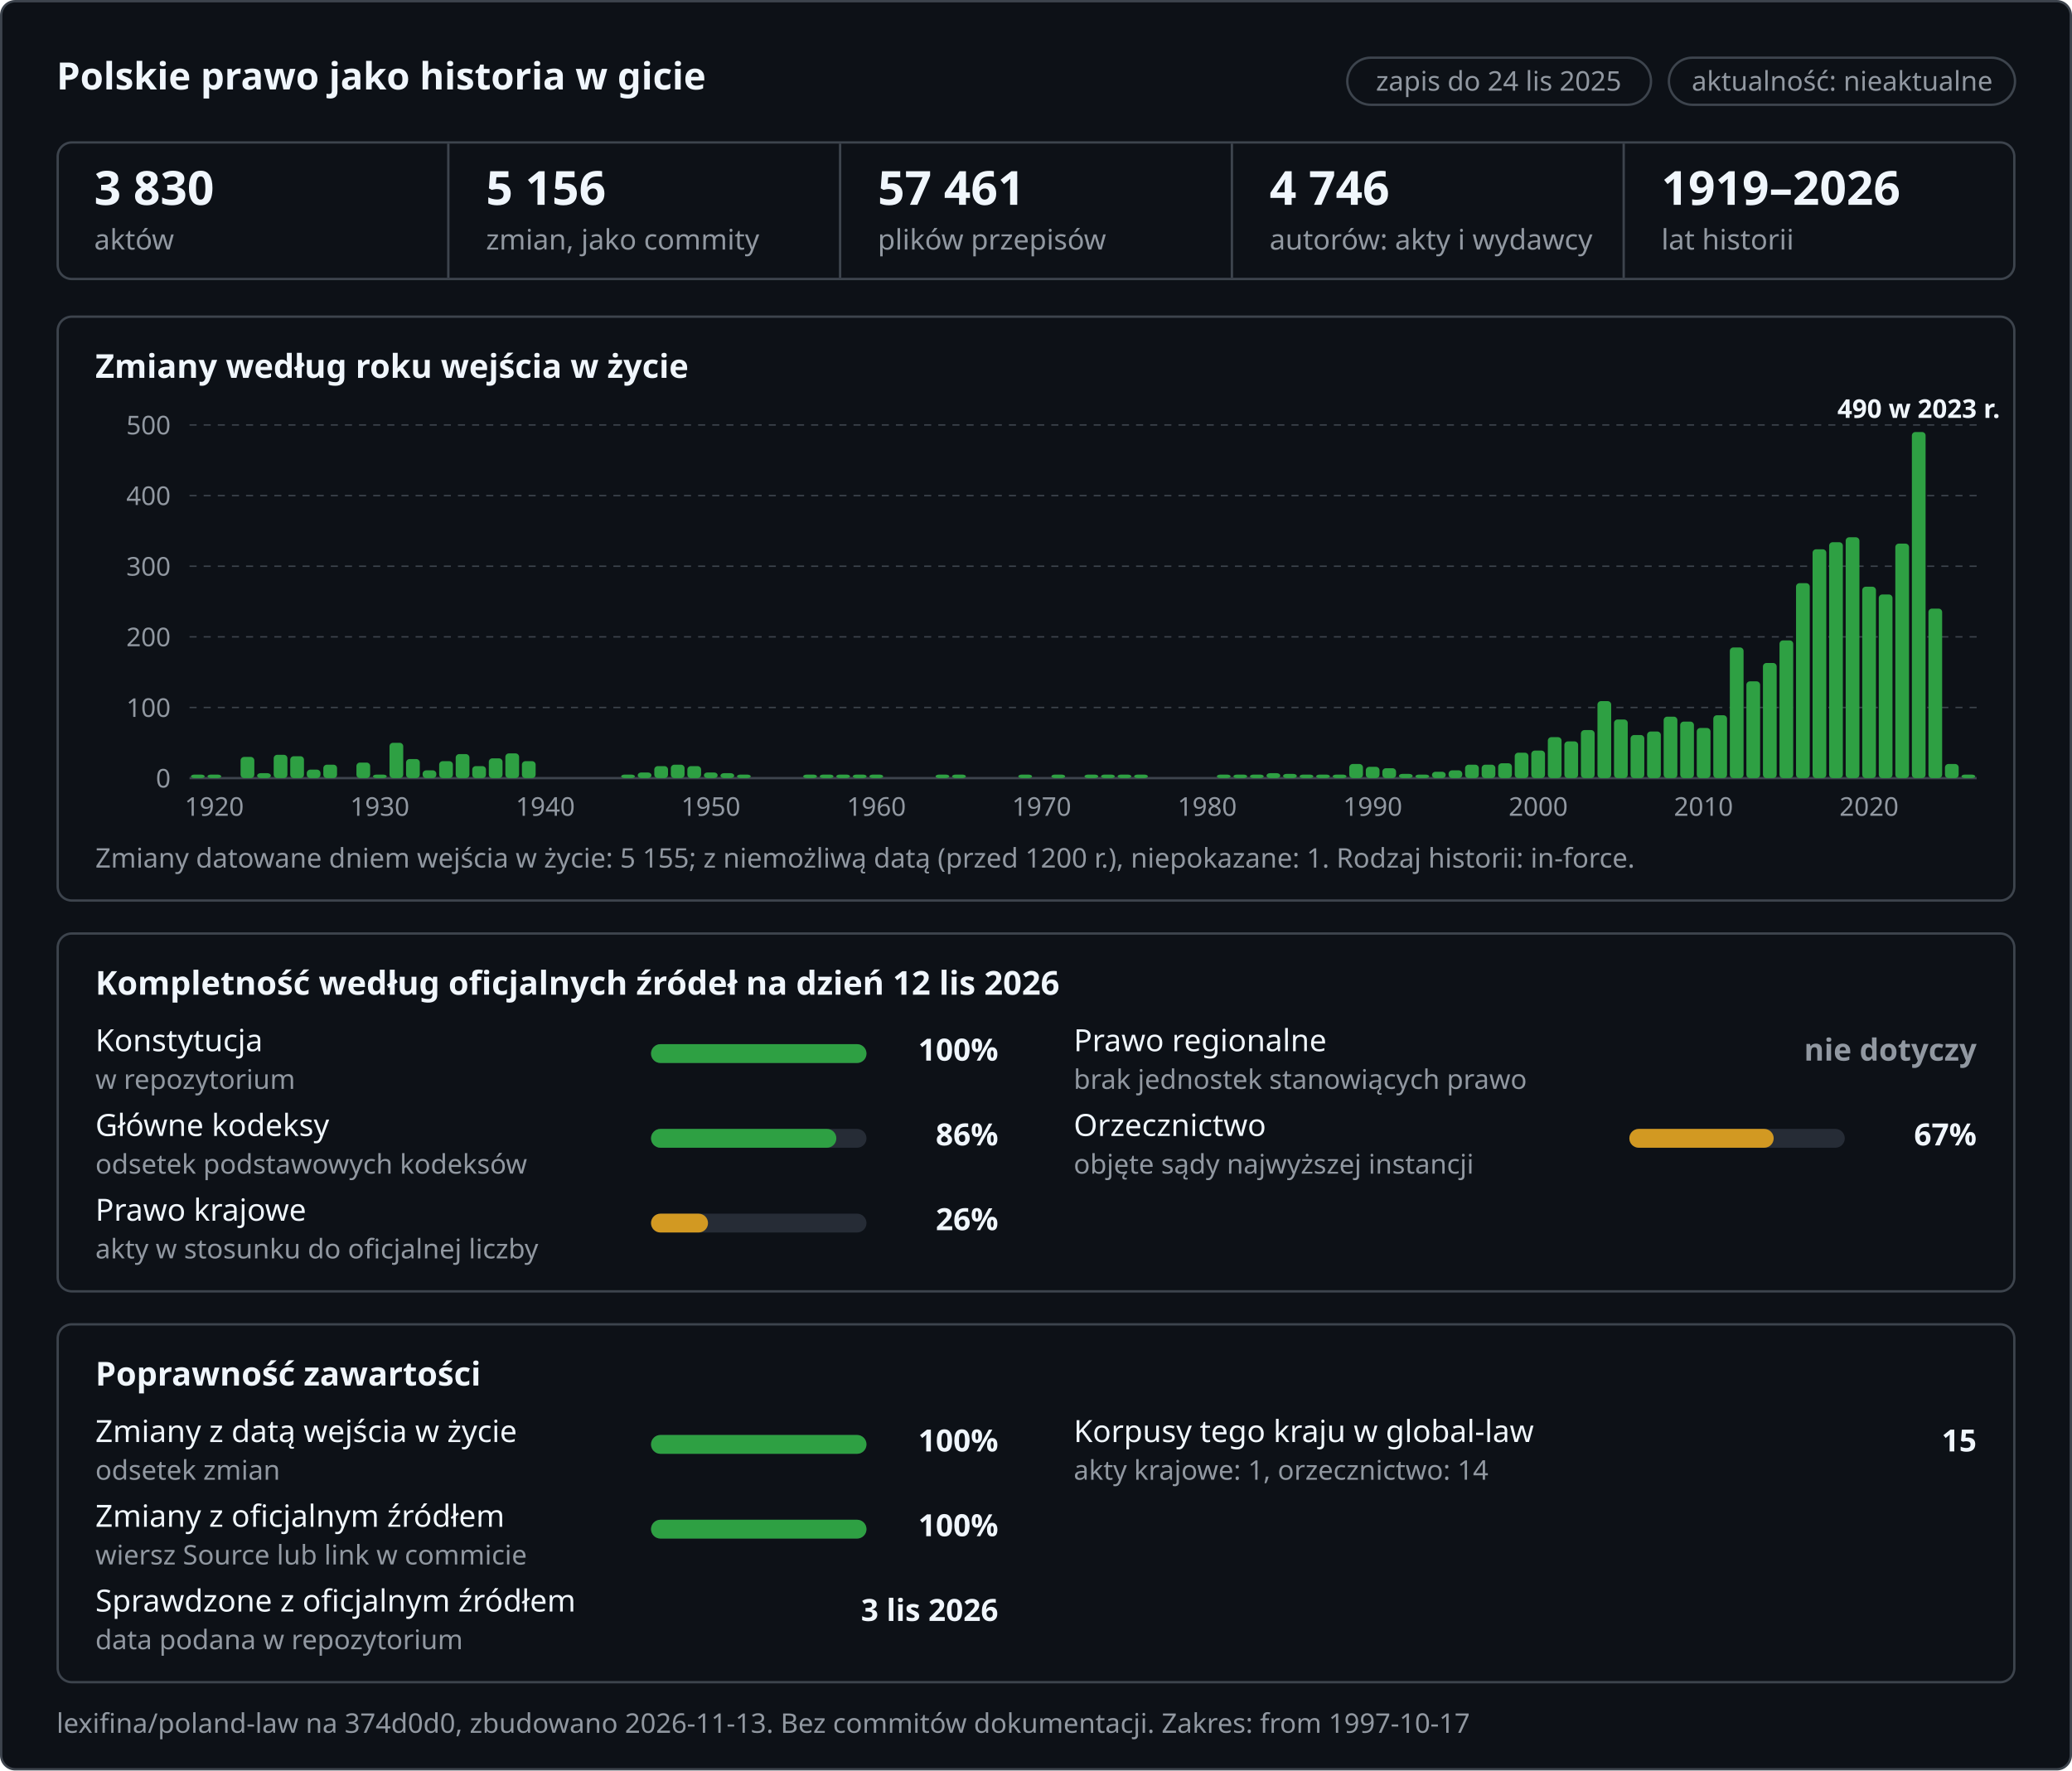
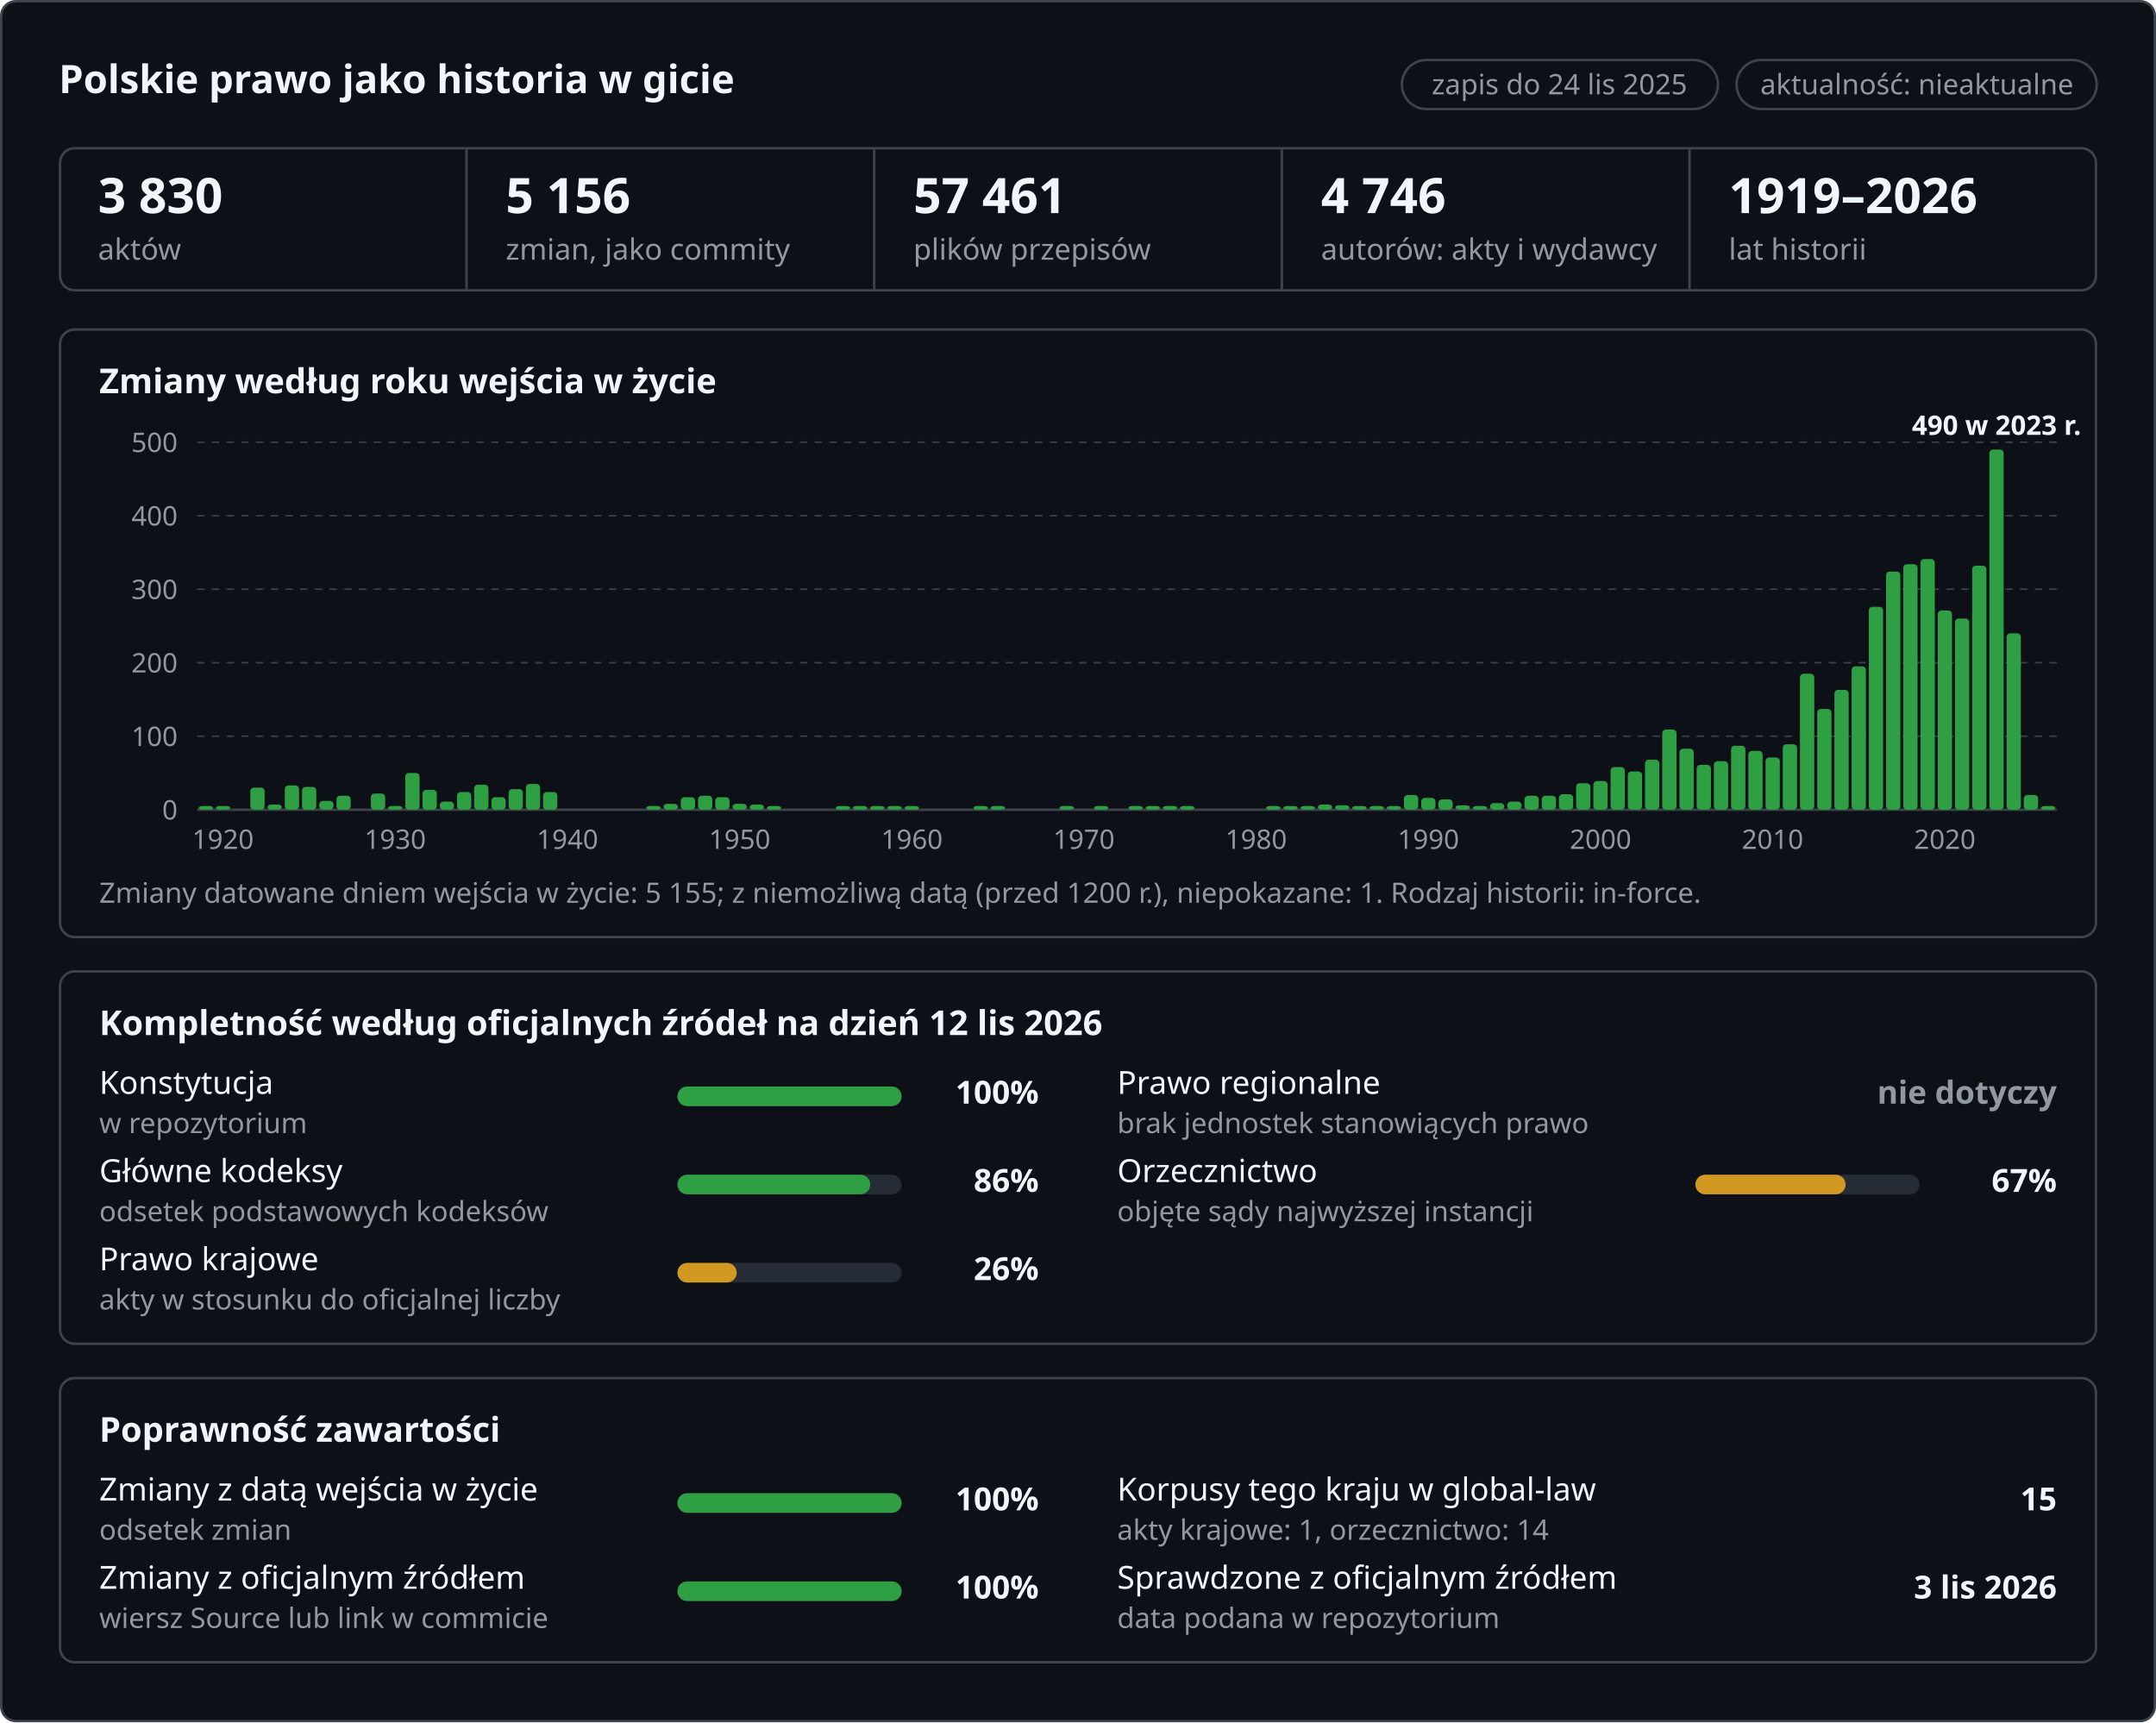
- <svg xmlns="http://www.w3.org/2000/svg" width="880" height="752" viewBox="0 0 880 752" font-family="-apple-system,BlinkMacSystemFont,Segoe UI,Noto Sans,Helvetica,Arial,sans-serif">
-   <rect x="0.5" y="0.5" width="879" height="751" rx="6" fill="#0d1117" stroke="#3d444d" />
+ <svg xmlns="http://www.w3.org/2000/svg" width="880" height="703" viewBox="0 0 880 703" font-family="-apple-system,BlinkMacSystemFont,Segoe UI,Noto Sans,Helvetica,Arial,sans-serif">
+   <rect x="0.5" y="0.5" width="879" height="702" rx="6" fill="#0d1117" stroke="#3d444d" />
  <text x="24" y="38" font-size="16" font-weight="600" fill="#f0f6fc">Polskie prawo jako historia w gicie</text>
  <rect x="572.2" y="24.5" width="129" height="20" rx="10" fill="none" stroke="#3d444d" />
  <text x="636.5" y="38.5" font-size="11.5" font-weight="500" text-anchor="middle" fill="#9198a1">zapis do 24 lis 2025</text>
  <rect x="708.8" y="24.5" width="147" height="20" rx="10" fill="none" stroke="#3d444d" />
  <text x="782.4" y="38.5" font-size="11.5" font-weight="500" text-anchor="middle" fill="#9198a1">aktualność: nieaktualne</text>
  <rect x="24.5" y="60.5" width="831" height="58" rx="6" fill="#0d1117" stroke="#3d444d" />
  <text x="40.0" y="87" font-size="20" font-weight="600" fill="#f0f6fc">3 830</text>
  <text x="40.0" y="106" font-size="12" fill="#9198a1">aktów</text>
  <line x1="190.4" y1="61" x2="190.4" y2="118" stroke="#3d444d" />
  <text x="206.4" y="87" font-size="20" font-weight="600" fill="#f0f6fc">5 156</text>
  <text x="206.4" y="106" font-size="12" fill="#9198a1">zmian, jako commity</text>
  <line x1="356.8" y1="61" x2="356.8" y2="118" stroke="#3d444d" />
  <text x="372.8" y="87" font-size="20" font-weight="600" fill="#f0f6fc">57 461</text>
  <text x="372.8" y="106" font-size="12" fill="#9198a1">plików przepisów</text>
  <line x1="523.2" y1="61" x2="523.2" y2="118" stroke="#3d444d" />
  <text x="539.2" y="87" font-size="20" font-weight="600" fill="#f0f6fc">4 746</text>
  <text x="539.2" y="106" font-size="12" fill="#9198a1">autorów: akty i wydawcy</text>
  <line x1="689.6" y1="61" x2="689.6" y2="118" stroke="#3d444d" />
  <text x="705.6" y="87" font-size="20" font-weight="600" fill="#f0f6fc">1919–2026</text>
  <text x="705.6" y="106" font-size="12" fill="#9198a1">lat historii</text>
  <rect x="24.5" y="134.5" width="831" height="248" rx="6" fill="#0d1117" stroke="#3d444d" />
  <text x="40.5" y="160.5" font-size="14" font-weight="600" fill="#f0f6fc">Zmiany według roku wejścia w życie</text>
  <line x1="80.5" y1="330.5" x2="839.5" y2="330.5" stroke="#3d444d" stroke-width="1" />
  <text x="72.5" y="334.5" font-size="11" text-anchor="end" fill="#9198a1">0</text>
  <line x1="80.5" y1="300.5" x2="839.5" y2="300.5" stroke="#3d444d" stroke-width="0.6" stroke-dasharray="3 3" />
  <text x="72.5" y="304.5" font-size="11" text-anchor="end" fill="#9198a1">100</text>
  <line x1="80.5" y1="270.5" x2="839.5" y2="270.5" stroke="#3d444d" stroke-width="0.6" stroke-dasharray="3 3" />
  <text x="72.5" y="274.5" font-size="11" text-anchor="end" fill="#9198a1">200</text>
  <line x1="80.5" y1="240.5" x2="839.5" y2="240.5" stroke="#3d444d" stroke-width="0.6" stroke-dasharray="3 3" />
  <text x="72.5" y="244.5" font-size="11" text-anchor="end" fill="#9198a1">300</text>
  <line x1="80.5" y1="210.5" x2="839.5" y2="210.5" stroke="#3d444d" stroke-width="0.6" stroke-dasharray="3 3" />
  <text x="72.5" y="214.5" font-size="11" text-anchor="end" fill="#9198a1">400</text>
  <line x1="80.5" y1="180.5" x2="839.5" y2="180.5" stroke="#3d444d" stroke-width="0.6" stroke-dasharray="3 3" />
  <text x="72.5" y="184.5" font-size="11" text-anchor="end" fill="#9198a1">500</text>
  <rect x="81.10" y="329.0" width="5.83" height="1.5" rx="1.5" fill="#2ea043" />
  <rect x="88.13" y="329.0" width="5.83" height="1.5" rx="1.5" fill="#2ea043" />
  <text x="91.0" y="346.5" font-size="11" text-anchor="middle" fill="#9198a1">1920</text>
  <rect x="102.18" y="321.5" width="5.83" height="9.0" rx="1.5" fill="#2ea043" />
  <rect x="109.21" y="328.4" width="5.83" height="2.1" rx="1.5" fill="#2ea043" />
  <rect x="116.24" y="320.6" width="5.83" height="9.9" rx="1.5" fill="#2ea043" />
  <rect x="123.27" y="321.2" width="5.83" height="9.3" rx="1.5" fill="#2ea043" />
  <rect x="130.29" y="326.9" width="5.83" height="3.6" rx="1.5" fill="#2ea043" />
  <rect x="137.32" y="324.8" width="5.83" height="5.7" rx="1.5" fill="#2ea043" />
  <rect x="151.38" y="323.9" width="5.83" height="6.6" rx="1.5" fill="#2ea043" />
  <rect x="158.41" y="329.0" width="5.83" height="1.5" rx="1.5" fill="#2ea043" />
  <text x="161.3" y="346.5" font-size="11" text-anchor="middle" fill="#9198a1">1930</text>
  <rect x="165.43" y="315.5" width="5.83" height="15.0" rx="1.5" fill="#2ea043" />
  <rect x="172.46" y="322.4" width="5.83" height="8.1" rx="1.5" fill="#2ea043" />
  <rect x="179.49" y="327.2" width="5.83" height="3.3" rx="1.5" fill="#2ea043" />
  <rect x="186.52" y="323.3" width="5.83" height="7.2" rx="1.5" fill="#2ea043" />
  <rect x="193.54" y="320.3" width="5.83" height="10.2" rx="1.5" fill="#2ea043" />
  <rect x="200.57" y="325.4" width="5.83" height="5.1" rx="1.5" fill="#2ea043" />
  <rect x="207.60" y="322.1" width="5.83" height="8.4" rx="1.5" fill="#2ea043" />
  <rect x="214.63" y="320.0" width="5.83" height="10.5" rx="1.5" fill="#2ea043" />
  <rect x="221.66" y="323.3" width="5.83" height="7.2" rx="1.5" fill="#2ea043" />
  <text x="231.6" y="346.5" font-size="11" text-anchor="middle" fill="#9198a1">1940</text>
  <rect x="263.82" y="329.0" width="5.83" height="1.5" rx="1.5" fill="#2ea043" />
  <rect x="270.85" y="328.1" width="5.83" height="2.4" rx="1.5" fill="#2ea043" />
  <rect x="277.88" y="325.4" width="5.83" height="5.1" rx="1.5" fill="#2ea043" />
  <rect x="284.91" y="324.8" width="5.83" height="5.7" rx="1.5" fill="#2ea043" />
  <rect x="291.93" y="325.4" width="5.83" height="5.1" rx="1.5" fill="#2ea043" />
  <rect x="298.96" y="328.1" width="5.83" height="2.4" rx="1.5" fill="#2ea043" />
  <text x="301.9" y="346.5" font-size="11" text-anchor="middle" fill="#9198a1">1950</text>
  <rect x="305.99" y="328.4" width="5.83" height="2.1" rx="1.5" fill="#2ea043" />
  <rect x="313.02" y="329.0" width="5.83" height="1.5" rx="1.5" fill="#2ea043" />
  <rect x="341.13" y="329.0" width="5.83" height="1.5" rx="1.5" fill="#2ea043" />
  <rect x="348.16" y="329.0" width="5.83" height="1.5" rx="1.5" fill="#2ea043" />
  <rect x="355.18" y="329.0" width="5.83" height="1.5" rx="1.5" fill="#2ea043" />
  <rect x="362.21" y="329.0" width="5.83" height="1.5" rx="1.5" fill="#2ea043" />
  <rect x="369.24" y="329.0" width="5.83" height="1.5" rx="1.5" fill="#2ea043" />
  <text x="372.2" y="346.5" font-size="11" text-anchor="middle" fill="#9198a1">1960</text>
  <rect x="397.35" y="329.0" width="5.83" height="1.5" rx="1.5" fill="#2ea043" />
  <rect x="404.38" y="329.0" width="5.83" height="1.5" rx="1.5" fill="#2ea043" />
  <rect x="432.49" y="329.0" width="5.83" height="1.5" rx="1.5" fill="#2ea043" />
  <text x="442.4" y="346.5" font-size="11" text-anchor="middle" fill="#9198a1">1970</text>
  <rect x="446.54" y="329.0" width="5.83" height="1.5" rx="1.5" fill="#2ea043" />
  <rect x="460.60" y="329.0" width="5.83" height="1.5" rx="1.5" fill="#2ea043" />
  <rect x="467.63" y="329.0" width="5.83" height="1.5" rx="1.5" fill="#2ea043" />
  <rect x="474.66" y="329.0" width="5.83" height="1.5" rx="1.5" fill="#2ea043" />
  <rect x="481.68" y="329.0" width="5.83" height="1.5" rx="1.5" fill="#2ea043" />
  <text x="512.7" y="346.5" font-size="11" text-anchor="middle" fill="#9198a1">1980</text>
  <rect x="516.82" y="329.0" width="5.83" height="1.5" rx="1.5" fill="#2ea043" />
  <rect x="523.85" y="329.0" width="5.83" height="1.5" rx="1.5" fill="#2ea043" />
  <rect x="530.88" y="329.0" width="5.83" height="1.5" rx="1.5" fill="#2ea043" />
  <rect x="537.91" y="328.4" width="5.83" height="2.1" rx="1.5" fill="#2ea043" />
  <rect x="544.93" y="328.7" width="5.83" height="1.8" rx="1.5" fill="#2ea043" />
  <rect x="551.96" y="329.0" width="5.83" height="1.5" rx="1.5" fill="#2ea043" />
  <rect x="558.99" y="329.0" width="5.83" height="1.5" rx="1.5" fill="#2ea043" />
  <rect x="566.02" y="329.0" width="5.83" height="1.5" rx="1.5" fill="#2ea043" />
  <rect x="573.04" y="324.5" width="5.83" height="6.0" rx="1.5" fill="#2ea043" />
  <rect x="580.07" y="325.7" width="5.83" height="4.8" rx="1.5" fill="#2ea043" />
  <text x="583.0" y="346.5" font-size="11" text-anchor="middle" fill="#9198a1">1990</text>
  <rect x="587.10" y="326.3" width="5.83" height="4.2" rx="1.5" fill="#2ea043" />
  <rect x="594.13" y="328.7" width="5.83" height="1.8" rx="1.5" fill="#2ea043" />
  <rect x="601.16" y="329.0" width="5.83" height="1.5" rx="1.5" fill="#2ea043" />
  <rect x="608.18" y="327.8" width="5.83" height="2.7" rx="1.5" fill="#2ea043" />
  <rect x="615.21" y="327.2" width="5.83" height="3.3" rx="1.5" fill="#2ea043" />
  <rect x="622.24" y="324.8" width="5.83" height="5.7" rx="1.5" fill="#2ea043" />
  <rect x="629.27" y="324.8" width="5.83" height="5.7" rx="1.5" fill="#2ea043" />
  <rect x="636.29" y="324.2" width="5.83" height="6.3" rx="1.5" fill="#2ea043" />
  <rect x="643.32" y="319.7" width="5.83" height="10.8" rx="1.5" fill="#2ea043" />
  <rect x="650.35" y="318.8" width="5.83" height="11.7" rx="1.5" fill="#2ea043" />
  <text x="653.3" y="346.5" font-size="11" text-anchor="middle" fill="#9198a1">2000</text>
  <rect x="657.38" y="313.1" width="5.83" height="17.4" rx="1.5" fill="#2ea043" />
  <rect x="664.41" y="314.9" width="5.83" height="15.6" rx="1.5" fill="#2ea043" />
  <rect x="671.43" y="310.1" width="5.83" height="20.4" rx="1.5" fill="#2ea043" />
  <rect x="678.46" y="297.8" width="5.83" height="32.7" rx="1.5" fill="#2ea043" />
  <rect x="685.49" y="305.6" width="5.83" height="24.9" rx="1.5" fill="#2ea043" />
  <rect x="692.52" y="312.2" width="5.83" height="18.3" rx="1.5" fill="#2ea043" />
  <rect x="699.54" y="310.7" width="5.83" height="19.8" rx="1.5" fill="#2ea043" />
  <rect x="706.57" y="304.4" width="5.83" height="26.1" rx="1.5" fill="#2ea043" />
  <rect x="713.60" y="306.5" width="5.83" height="24.0" rx="1.5" fill="#2ea043" />
  <rect x="720.63" y="309.2" width="5.83" height="21.3" rx="1.5" fill="#2ea043" />
  <text x="723.5" y="346.5" font-size="11" text-anchor="middle" fill="#9198a1">2010</text>
  <rect x="727.66" y="303.8" width="5.83" height="26.7" rx="1.5" fill="#2ea043" />
  <rect x="734.68" y="275.0" width="5.83" height="55.5" rx="1.5" fill="#2ea043" />
  <rect x="741.71" y="289.4" width="5.83" height="41.1" rx="1.5" fill="#2ea043" />
  <rect x="748.74" y="281.6" width="5.83" height="48.9" rx="1.5" fill="#2ea043" />
  <rect x="755.77" y="272.0" width="5.83" height="58.5" rx="1.5" fill="#2ea043" />
  <rect x="762.79" y="247.7" width="5.83" height="82.8" rx="1.5" fill="#2ea043" />
  <rect x="769.82" y="233.3" width="5.83" height="97.2" rx="1.5" fill="#2ea043" />
  <rect x="776.85" y="230.3" width="5.83" height="100.2" rx="1.5" fill="#2ea043" />
  <rect x="783.88" y="228.2" width="5.83" height="102.3" rx="1.5" fill="#2ea043" />
  <rect x="790.91" y="249.2" width="5.83" height="81.3" rx="1.5" fill="#2ea043" />
  <text x="793.8" y="346.5" font-size="11" text-anchor="middle" fill="#9198a1">2020</text>
  <rect x="797.93" y="252.5" width="5.83" height="78.0" rx="1.5" fill="#2ea043" />
  <rect x="804.96" y="230.9" width="5.83" height="99.6" rx="1.5" fill="#2ea043" />
  <rect x="811.99" y="183.5" width="5.83" height="147.0" rx="1.5" fill="#2ea043" />
  <text x="814.9" y="177.5" font-size="11" font-weight="600" text-anchor="middle" fill="#f0f6fc">490 w 2023 r.</text>
  <rect x="819.02" y="258.5" width="5.83" height="72.0" rx="1.5" fill="#2ea043" />
  <rect x="826.04" y="324.5" width="5.83" height="6.0" rx="1.5" fill="#2ea043" />
  <rect x="833.07" y="329.0" width="5.83" height="1.5" rx="1.5" fill="#2ea043" />
  <text x="40.5" y="368.5" font-size="11.5" fill="#9198a1">Zmiany datowane dniem wejścia w życie: 5 155; z niemożliwą datą (przed 1200 r.), niepokazane: 1. Rodzaj historii: in-force.</text>
  <rect x="24.5" y="396.5" width="831" height="152" rx="6" fill="#0d1117" stroke="#3d444d" />
  <text x="40.5" y="422.5" font-size="14" font-weight="600" fill="#f0f6fc">Kompletność według oficjalnych źródeł na dzień 12 lis 2026</text>
  <text x="40.5" y="446.5" font-size="13" fill="#f0f6fc">Konstytucja</text>
  <text x="40.5" y="462.5" font-size="11.5" fill="#9198a1">w repozytorium</text>
  <g>
    <rect x="276.5" y="443.5" width="91.5" height="8" rx="4" fill="#262c36" />
    <rect x="276.5" y="443.5" width="91.5" height="8" rx="4" fill="#2ea043" />
  </g>
  <text x="424.0" y="450.5" font-size="13" font-weight="600" text-anchor="end" fill="#f0f6fc">100%</text>
  <text x="40.5" y="482.5" font-size="13" fill="#f0f6fc">Główne kodeksy</text>
  <text x="40.5" y="498.5" font-size="11.5" fill="#9198a1">odsetek podstawowych kodeksów</text>
  <g>
    <rect x="276.5" y="479.5" width="91.5" height="8" rx="4" fill="#262c36" />
    <rect x="276.5" y="479.5" width="78.7" height="8" rx="4" fill="#2ea043" />
  </g>
  <text x="424.0" y="486.5" font-size="13" font-weight="600" text-anchor="end" fill="#f0f6fc">86%</text>
  <text x="40.5" y="518.5" font-size="13" fill="#f0f6fc">Prawo krajowe</text>
  <text x="40.5" y="534.5" font-size="11.5" fill="#9198a1">akty w stosunku do oficjalnej liczby</text>
  <g>
    <rect x="276.5" y="515.5" width="91.5" height="8" rx="4" fill="#262c36" />
    <rect x="276.5" y="515.5" width="24.2" height="8" rx="4" fill="#d29922" />
  </g>
  <text x="424.0" y="522.5" font-size="13" font-weight="600" text-anchor="end" fill="#f0f6fc">26%</text>
  <text x="456.0" y="446.5" font-size="13" fill="#f0f6fc">Prawo regionalne</text>
  <text x="456.0" y="462.5" font-size="11.5" fill="#9198a1">brak jednostek stanowiących prawo</text>
  <text x="839.5" y="450.5" font-size="13" font-weight="600" text-anchor="end" fill="#9198a1">nie dotyczy</text>
  <text x="456.0" y="482.5" font-size="13" fill="#f0f6fc">Orzecznictwo</text>
  <text x="456.0" y="498.5" font-size="11.5" fill="#9198a1">objęte sądy najwyższej instancji</text>
  <g>
    <rect x="692.0" y="479.5" width="91.5" height="8" rx="4" fill="#262c36" />
    <rect x="692.0" y="479.5" width="61.3" height="8" rx="4" fill="#d29922" />
  </g>
  <text x="839.5" y="486.5" font-size="13" font-weight="600" text-anchor="end" fill="#f0f6fc">67%</text>
-   <rect x="24.5" y="562.5" width="831" height="152" rx="6" fill="#0d1117" stroke="#3d444d" />
+   <rect x="24.5" y="562.5" width="831" height="116" rx="6" fill="#0d1117" stroke="#3d444d" />
  <text x="40.5" y="588.5" font-size="14" font-weight="600" fill="#f0f6fc">Poprawność zawartości</text>
  <text x="40.5" y="612.5" font-size="13" fill="#f0f6fc">Zmiany z datą wejścia w życie</text>
  <text x="40.5" y="628.5" font-size="11.5" fill="#9198a1">odsetek zmian</text>
  <g>
    <rect x="276.5" y="609.5" width="91.5" height="8" rx="4" fill="#262c36" />
    <rect x="276.5" y="609.5" width="91.5" height="8" rx="4" fill="#2ea043" />
  </g>
  <text x="424.0" y="616.5" font-size="13" font-weight="600" text-anchor="end" fill="#f0f6fc">100%</text>
  <text x="40.5" y="648.5" font-size="13" fill="#f0f6fc">Zmiany z oficjalnym źródłem</text>
  <text x="40.5" y="664.5" font-size="11.5" fill="#9198a1">wiersz Source lub link w commicie</text>
  <g>
    <rect x="276.5" y="645.5" width="91.5" height="8" rx="4" fill="#262c36" />
    <rect x="276.5" y="645.5" width="91.5" height="8" rx="4" fill="#2ea043" />
  </g>
  <text x="424.0" y="652.5" font-size="13" font-weight="600" text-anchor="end" fill="#f0f6fc">100%</text>
-   <text x="40.5" y="684.5" font-size="13" fill="#f0f6fc">Sprawdzone z oficjalnym źródłem</text>
-   <text x="40.5" y="700.5" font-size="11.5" fill="#9198a1">data podana w repozytorium</text>
-   <text x="424.0" y="688.5" font-size="13" font-weight="600" text-anchor="end" fill="#f0f6fc">3 lis 2026</text>
  <text x="456.0" y="612.5" font-size="13" fill="#f0f6fc">Korpusy tego kraju w global-law</text>
  <text x="456.0" y="628.5" font-size="11.5" fill="#9198a1">akty krajowe: 1, orzecznictwo: 14</text>
  <text x="839.5" y="616.5" font-size="13" font-weight="600" text-anchor="end" fill="#f0f6fc">15</text>
-   <text x="24" y="736" font-size="11.5" fill="#9198a1">lexifina/poland-law na 374d0d0, zbudowano 2026-11-13. Bez commitów dokumentacji. Zakres: from 1997-10-17</text>
+   <text x="456.0" y="648.5" font-size="13" fill="#f0f6fc">Sprawdzone z oficjalnym źródłem</text>
+   <text x="456.0" y="664.5" font-size="11.5" fill="#9198a1">data podana w repozytorium</text>
+   <text x="839.5" y="652.5" font-size="13" font-weight="600" text-anchor="end" fill="#f0f6fc">3 lis 2026</text>
</svg>
